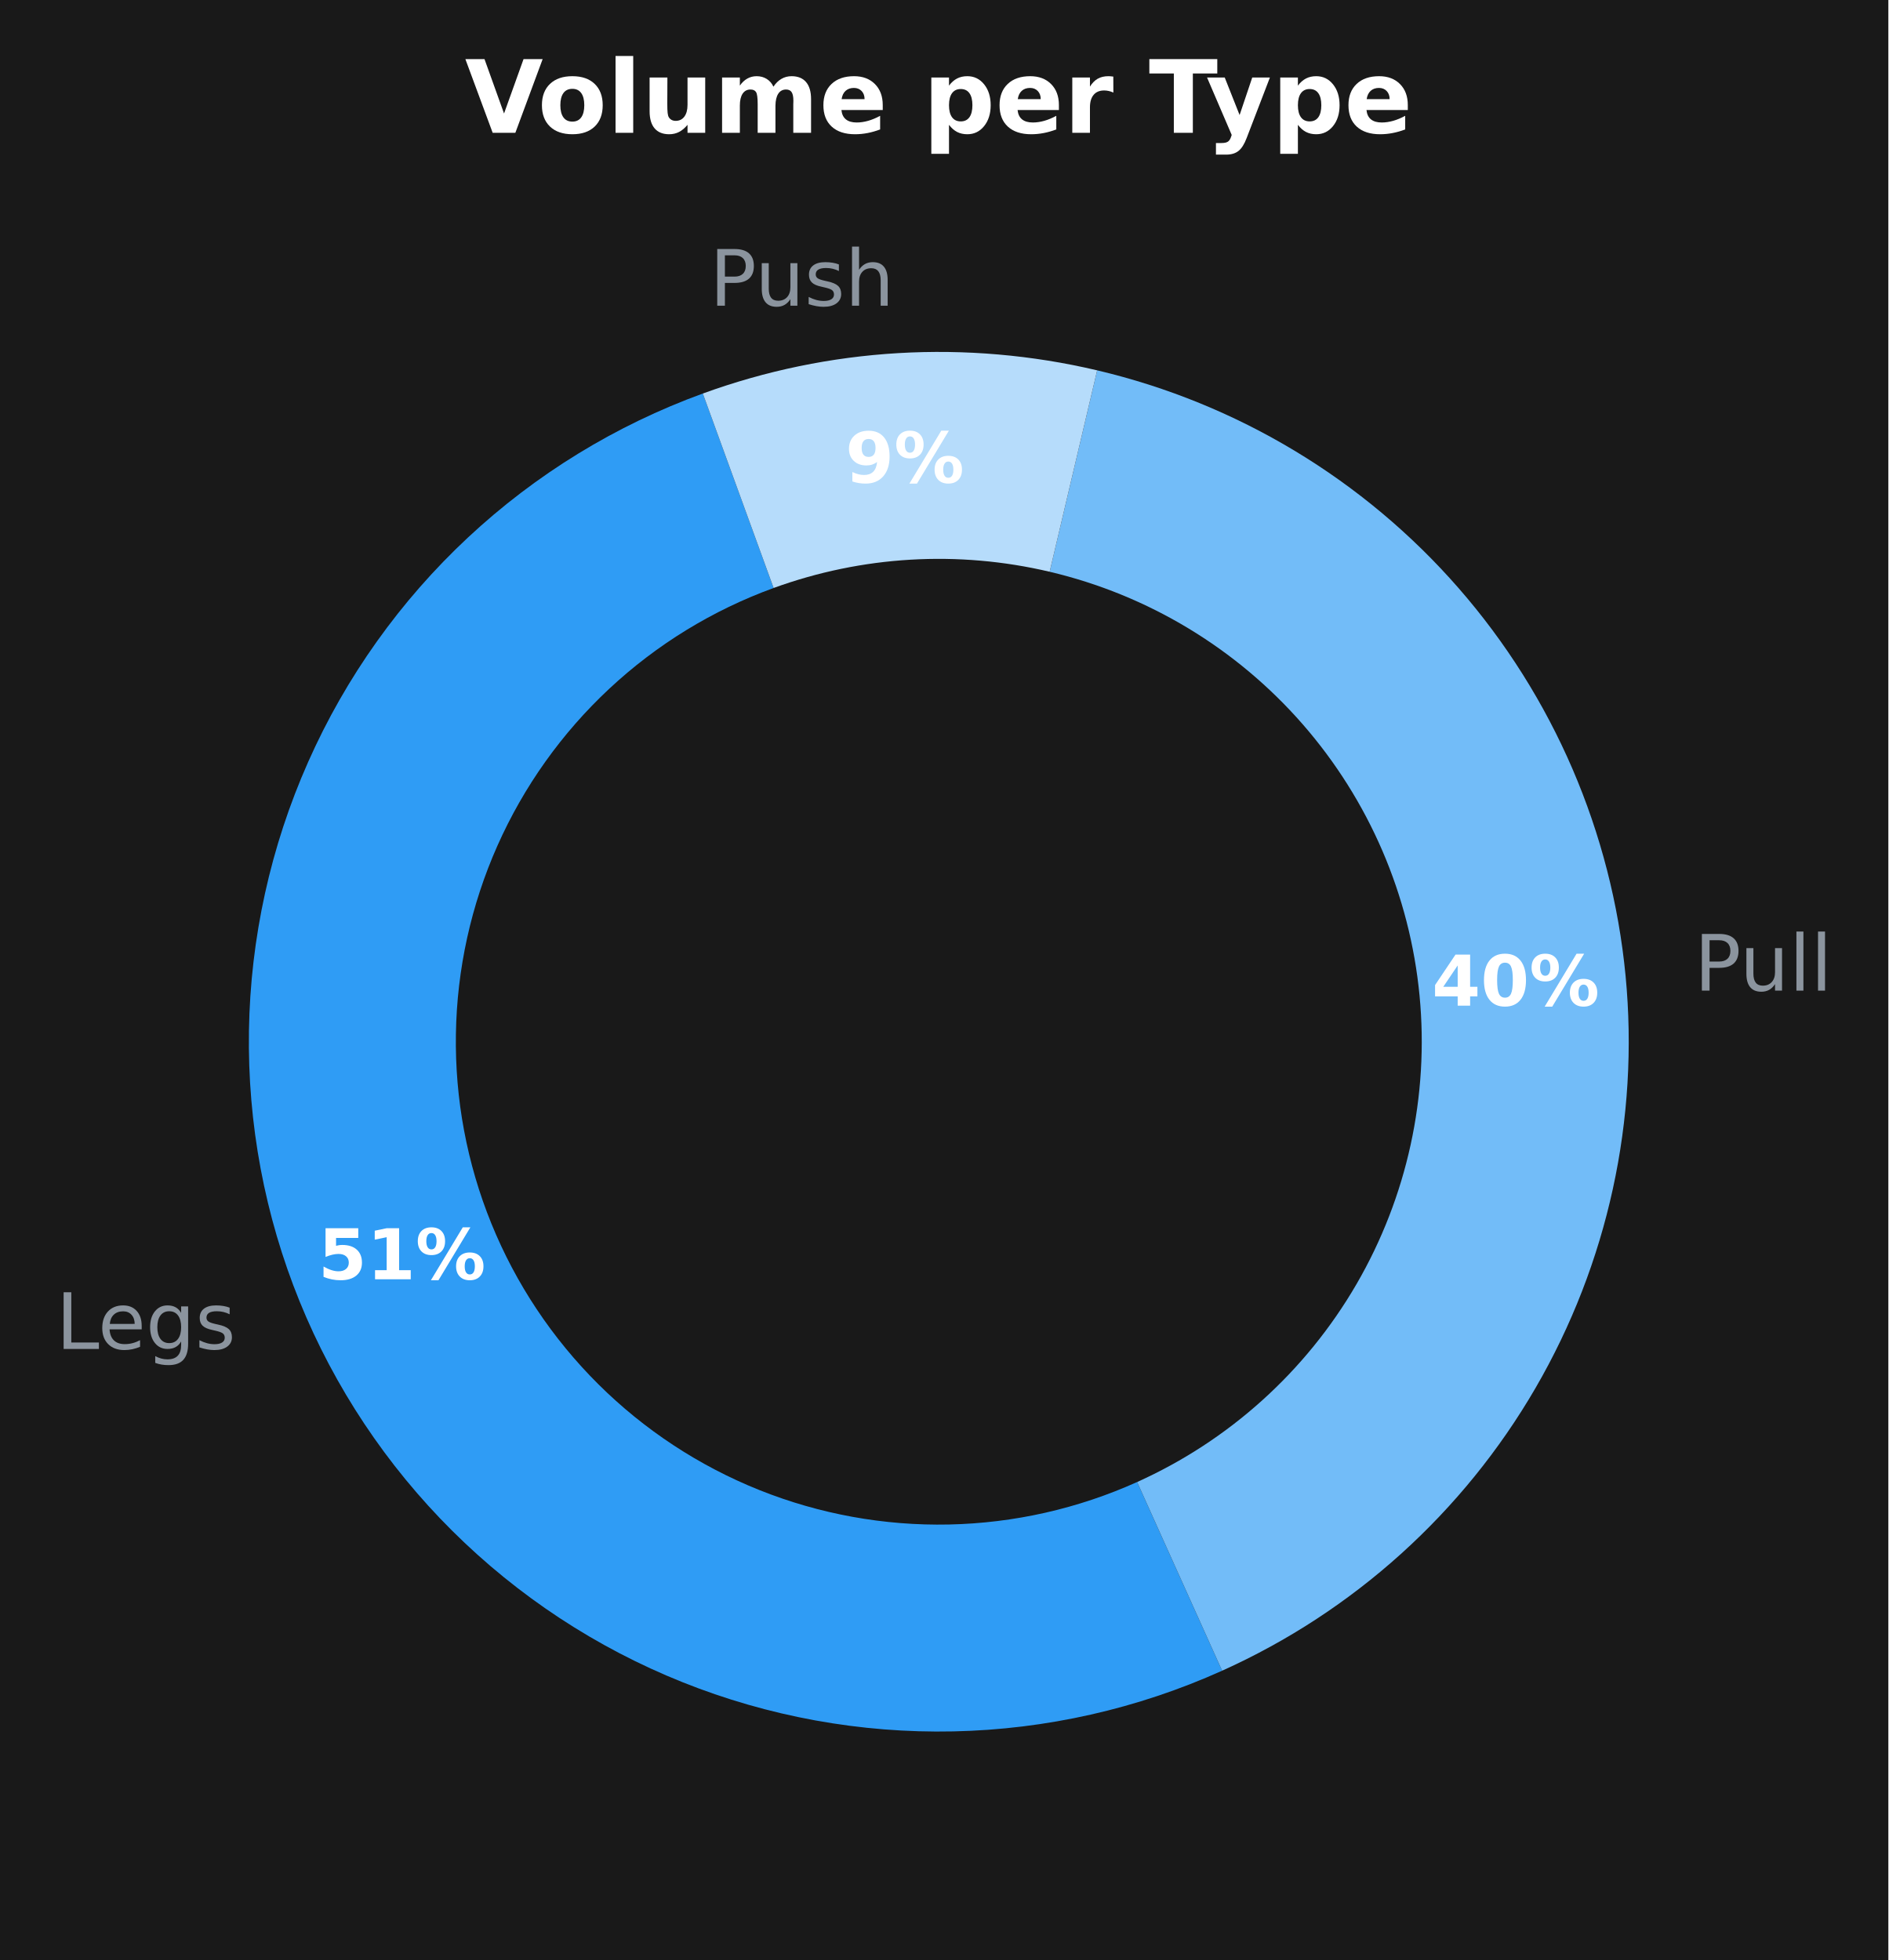
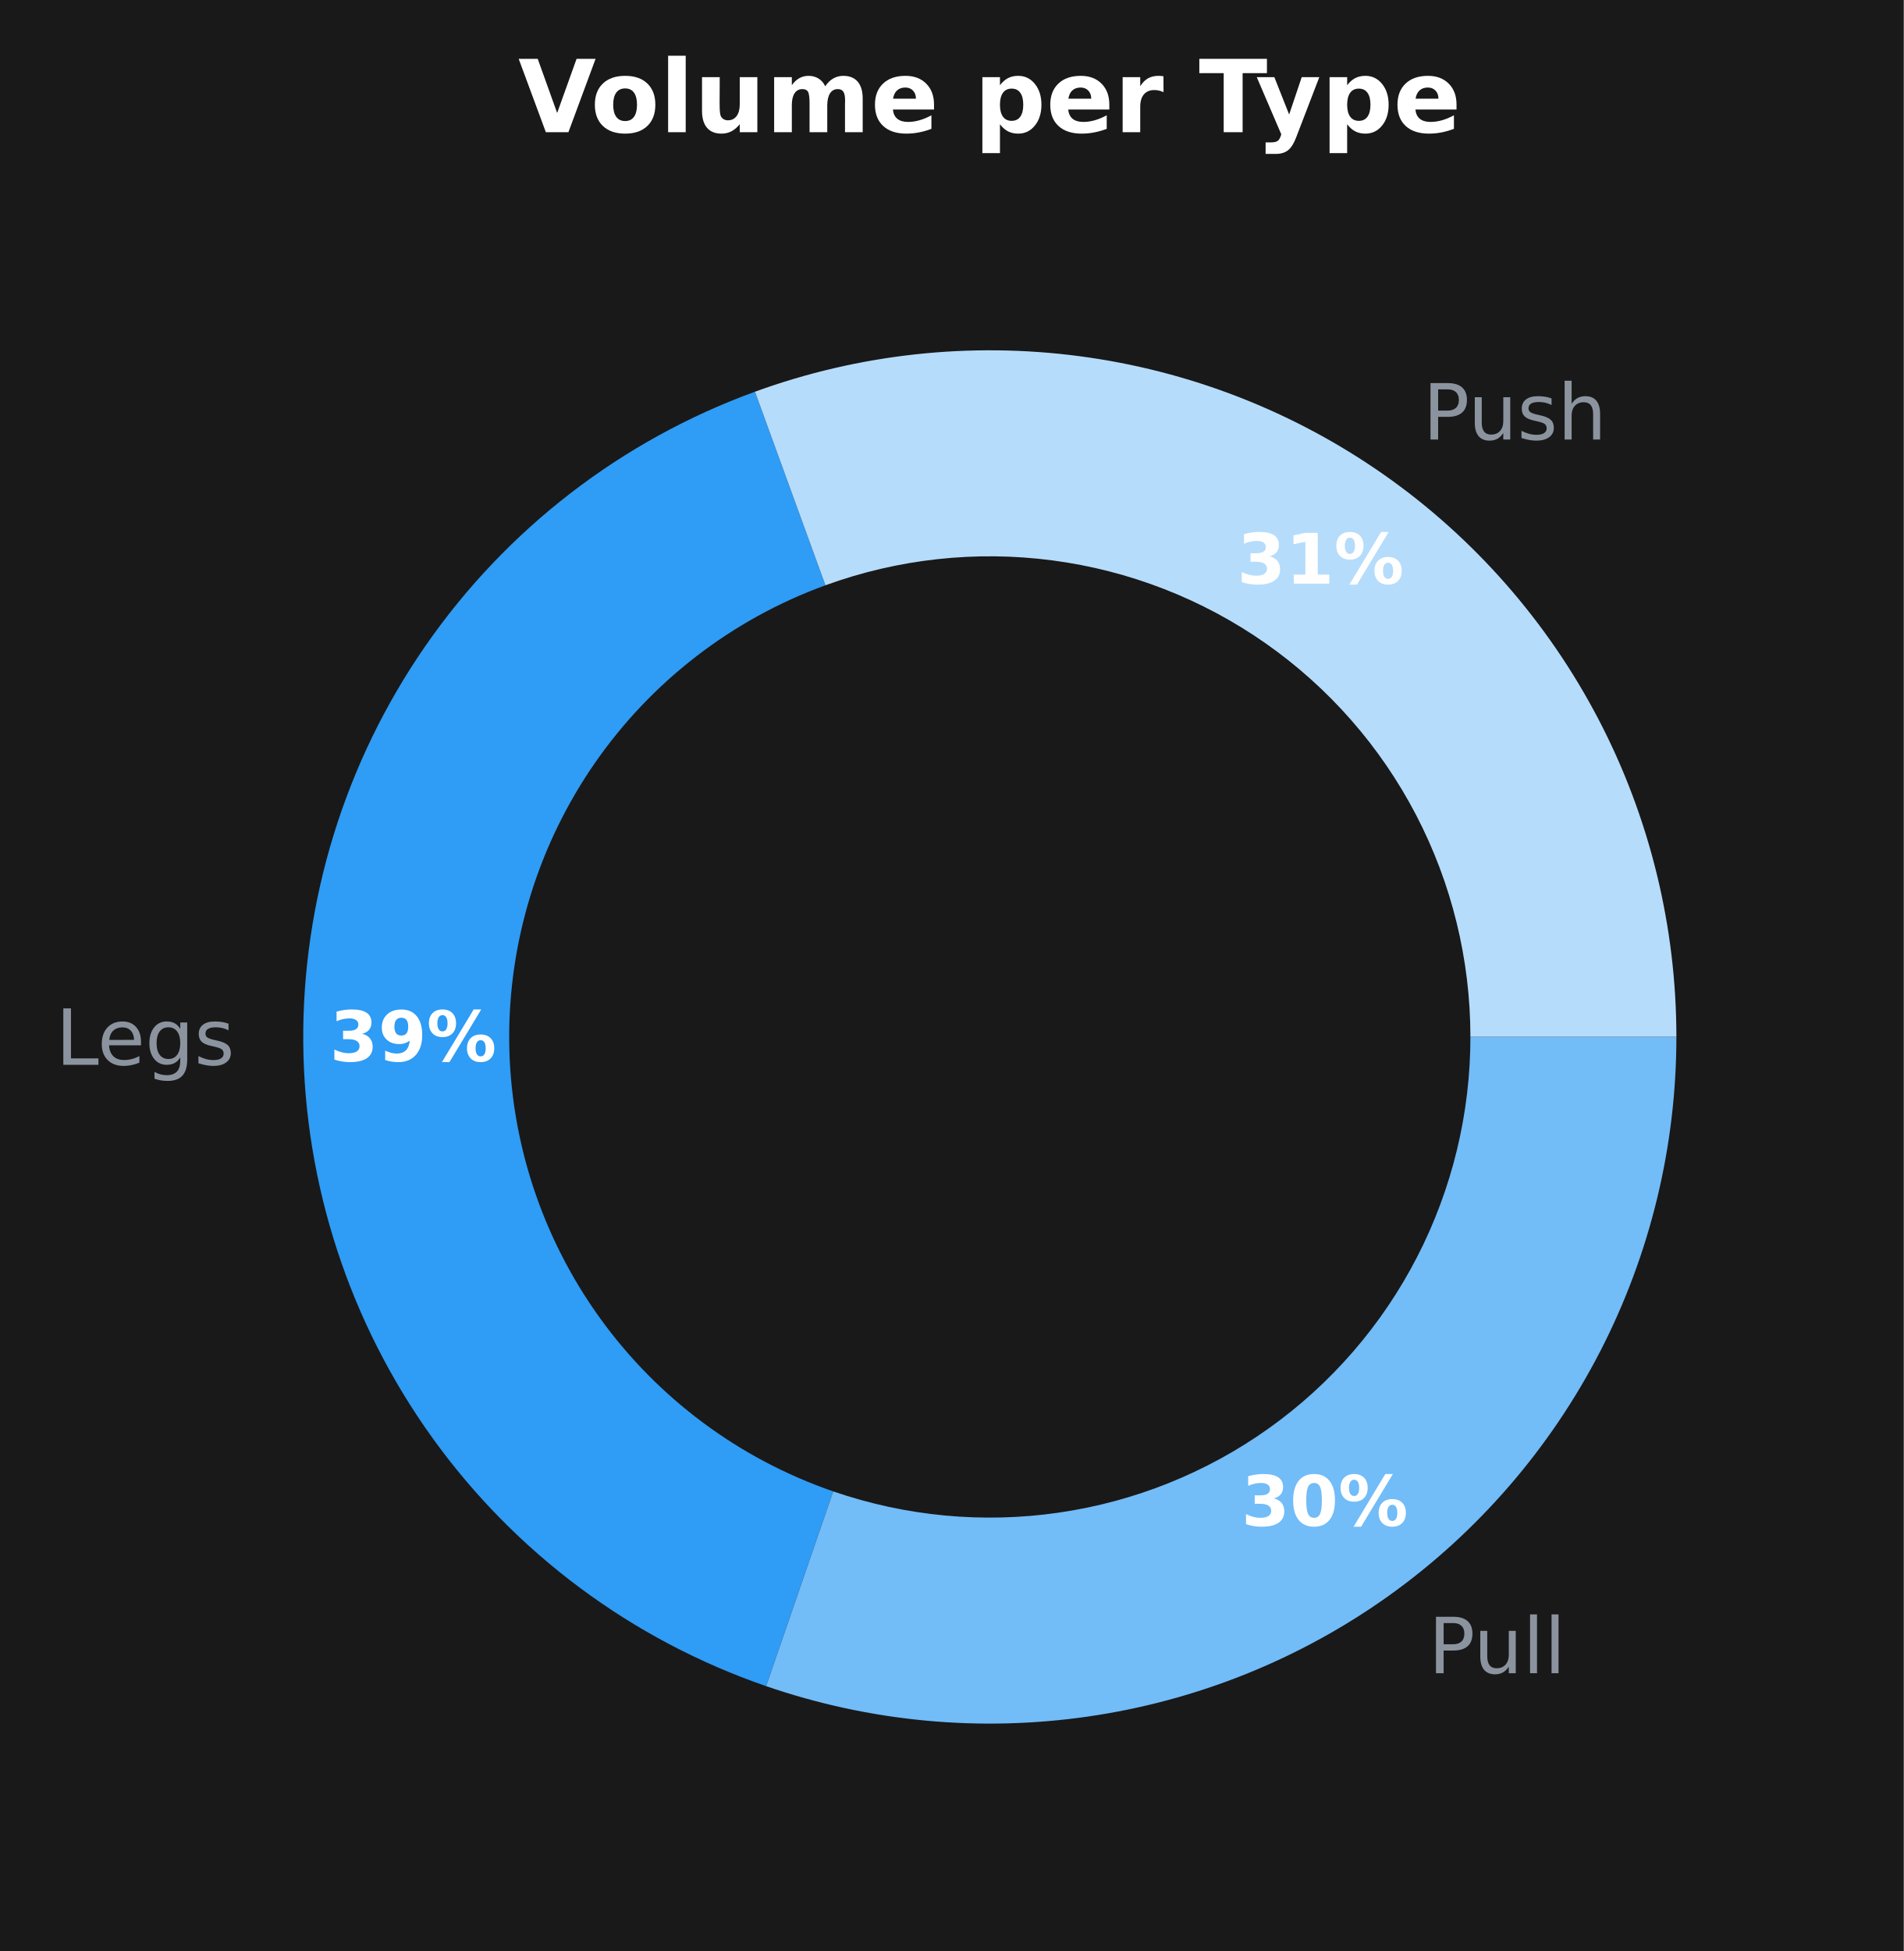
- <svg xmlns="http://www.w3.org/2000/svg" xmlns:xlink="http://www.w3.org/1999/xlink" width="242.774pt" height="252.038pt" viewBox="0 0 242.774 252.038" version="1.1">
+ <svg xmlns="http://www.w3.org/2000/svg" xmlns:xlink="http://www.w3.org/1999/xlink" width="245.959pt" height="252.038pt" viewBox="0 0 245.959 252.038" version="1.1">
  <defs>
    <style type="text/css">*{stroke-linejoin: round; stroke-linecap: butt}</style>
  </defs>
  <g id="figure_1">
    <g id="patch_1">
-       <path d="M 0 252.038  L 242.774 252.038  L 242.774 0  L 0 0  z " style="fill: #191919" />
+       <path d="M 0 252.038  L 245.959 252.038  L 245.959 0  L 0 0  z " style="fill: #191919" />
    </g>
    <g id="axes_1">
      <g id="patch_2">
-         <path d="M 90.36 50.603  C 79.154 54.682 68.885 60.979 60.168 69.116  C 51.451 77.254 44.464 87.066 39.625 97.966  C 34.786 108.865 32.195 120.629 32.006 132.552  C 31.817 144.476 34.034 156.316 38.525 167.363  C 43.016 178.41 49.689 188.439 58.144 196.849  C 66.598 205.259 76.663 211.878 87.734 216.309  C 98.805 220.741 110.657 222.895 122.579 222.642  C 134.502 222.389 146.251 219.735 157.125 214.838  L 146.197 190.574  C 138.586 194.002 130.361 195.86 122.015 196.037  C 113.669 196.214 105.373 194.706 97.623 191.604  C 89.874 188.502 82.829 183.868 76.91 177.982  C 70.992 172.095 66.321 165.075 63.177 157.342  C 60.034 149.609 58.481 141.321 58.614 132.974  C 58.746 124.628 60.56 116.393 63.947 108.763  C 67.334 101.134 72.225 94.265 78.327 88.569  C 84.429 82.873 91.618 78.465 99.462 75.61  z " style="fill: #2f9cf5" />
+         <path d="M 97.54 50.603  C 80.314 56.873 65.448 68.331 54.998 83.393  C 44.548 98.454 39.02 116.391 39.178 134.722  C 39.336 153.052 45.172 170.891 55.88 185.77  C 66.587 200.65 81.648 211.85 98.98 217.822  L 107.649 192.663  C 95.517 188.483 84.975 180.642 77.479 170.227  C 69.984 159.811 65.899 147.324 65.788 134.492  C 65.678 121.661 69.547 109.105 76.862 98.562  C 84.177 88.019 94.583 79.999 106.642 75.61  z " style="fill: #2f9cf5" />
      </g>
      <g id="patch_3">
-         <path d="M 157.125 214.838  C 174.02 207.229 188.113 194.514 197.415 178.489  C 206.717 162.464 210.768 143.919 208.996 125.475  C 207.224 107.031 199.717 89.597 187.534 75.636  C 175.351 61.675 159.094 51.876 141.06 47.622  L 134.952 73.523  C 147.576 76.5 158.955 83.36 167.483 93.132  C 176.011 102.905 181.267 115.109 182.507 128.02  C 183.747 140.931 180.912 153.912 174.4 165.13  C 167.889 176.347 158.023 185.248 146.197 190.574  z " style="fill: #72bcf8" />
+         <path d="M 98.98 217.822  C 112.341 222.427 126.611 223.772 140.598 221.745  C 154.584 219.719 167.886 214.379 179.391 206.172  C 190.897 197.965 200.276 187.125 206.745 174.56  C 213.214 161.995 216.587 148.064 216.583 133.932  L 189.971 133.939  C 189.974 143.832 187.613 153.584 183.085 162.38  C 178.557 171.175 171.991 178.763 163.938 184.508  C 155.884 190.253 146.573 193.991 136.782 195.409  C 126.992 196.828 117.002 195.886 107.649 192.663  z " style="fill: #72bcf8" />
      </g>
      <g id="patch_4">
-         <path d="M 141.06 47.622  C 132.69 45.648 124.077 44.902 115.492 45.407  C 106.907 45.912 98.441 47.662 90.36 50.603  L 99.462 75.61  C 105.118 73.551 111.045 72.326 117.054 71.972  C 123.063 71.619 129.092 72.141 134.952 73.523  z " style="fill: #b6dcfb" />
+         <path d="M 216.583 133.932  C 216.578 119.674 213.137 105.626 206.551 92.981  C 199.965 80.337 190.426 69.464 178.746 61.288  C 167.066 53.112 153.586 47.872 139.45 46.012  C 125.315 44.152 110.937 45.727 97.54 50.603  L 106.642 75.61  C 116.02 72.196 126.084 71.094 135.979 72.396  C 145.873 73.698 155.31 77.366 163.486 83.089  C 171.662 88.812 178.339 96.423 182.949 105.274  C 187.559 114.126 189.968 123.959 189.971 133.939  z " style="fill: #b6dcfb" />
      </g>
      <g id="matplotlib.axis_1" />
      <g id="matplotlib.axis_2" />
      <g id="text_1">
-         <g style="fill: #8b949e" transform="translate(7.2 173.463) scale(0.1 -0.1)">
+         <g style="fill: #8b949e" transform="translate(7.2 137.5573) scale(0.1 -0.1)">
          <defs>
            <path id="DejaVuSans-4c" d="M 628 4666  L 1259 4666  L 1259 531  L 3531 531  L 3531 0  L 628 0  L 628 4666  z " transform="scale(0.015625)" />
            <path id="DejaVuSans-65" d="M 3597 1894  L 3597 1613  L 953 1613  Q 991 1019 1311 708  Q 1631 397 2203 397  Q 2534 397 2845 478  Q 3156 559 3463 722  L 3463 178  Q 3153 47 2828 -22  Q 2503 -91 2169 -91  Q 1331 -91 842 396  Q 353 884 353 1716  Q 353 2575 817 3079  Q 1281 3584 2069 3584  Q 2775 3584 3186 3129  Q 3597 2675 3597 1894  z M 3022 2063  Q 3016 2534 2758 2815  Q 2500 3097 2075 3097  Q 1594 3097 1305 2825  Q 1016 2553 972 2059  L 3022 2063  z " transform="scale(0.015625)" />
            <path id="DejaVuSans-67" d="M 2906 1791  Q 2906 2416 2648 2759  Q 2391 3103 1925 3103  Q 1463 3103 1205 2759  Q 947 2416 947 1791  Q 947 1169 1205 825  Q 1463 481 1925 481  Q 2391 481 2648 825  Q 2906 1169 2906 1791  z M 3481 434  Q 3481 -459 3084 -895  Q 2688 -1331 1869 -1331  Q 1566 -1331 1297 -1286  Q 1028 -1241 775 -1147  L 775 -588  Q 1028 -725 1275 -790  Q 1522 -856 1778 -856  Q 2344 -856 2625 -561  Q 2906 -266 2906 331  L 2906 616  Q 2728 306 2450 153  Q 2172 0 1784 0  Q 1141 0 747 490  Q 353 981 353 1791  Q 353 2603 747 3093  Q 1141 3584 1784 3584  Q 2172 3584 2450 3431  Q 2728 3278 2906 2969  L 2906 3500  L 3481 3500  L 3481 434  z " transform="scale(0.015625)" />
            <path id="DejaVuSans-73" d="M 2834 3397  L 2834 2853  Q 2591 2978 2328 3040  Q 2066 3103 1784 3103  Q 1356 3103 1142 2972  Q 928 2841 928 2578  Q 928 2378 1081 2264  Q 1234 2150 1697 2047  L 1894 2003  Q 2506 1872 2764 1633  Q 3022 1394 3022 966  Q 3022 478 2636 193  Q 2250 -91 1575 -91  Q 1294 -91 989 -36  Q 684 19 347 128  L 347 722  Q 666 556 975 473  Q 1284 391 1588 391  Q 1994 391 2212 530  Q 2431 669 2431 922  Q 2431 1156 2273 1281  Q 2116 1406 1581 1522  L 1381 1569  Q 847 1681 609 1914  Q 372 2147 372 2553  Q 372 3047 722 3315  Q 1072 3584 1716 3584  Q 2034 3584 2315 3537  Q 2597 3491 2834 3397  z " transform="scale(0.015625)" />
          </defs>
          <use xlink:href="#DejaVuSans-4c" />
          <use xlink:href="#DejaVuSans-65" transform="translate(53.96289 0)" />
          <use xlink:href="#DejaVuSans-67" transform="translate(115.4863 0)" />
          <use xlink:href="#DejaVuSans-73" transform="translate(178.9629 0)" />
        </g>
      </g>
      <g id="text_2">
-         <g style="fill: #ffffff" transform="translate(40.90177 164.5018) scale(0.09 -0.09)">
+         <g style="fill: #ffffff" transform="translate(42.59883 137.0828) scale(0.09 -0.09)">
          <defs>
-             <path id="DejaVuSans-Bold-35" d="M 678 4666  L 3669 4666  L 3669 3781  L 1638 3781  L 1638 3059  Q 1775 3097 1914 3117  Q 2053 3138 2203 3138  Q 3056 3138 3531 2711  Q 4006 2284 4006 1522  Q 4006 766 3489 337  Q 2972 -91 2053 -91  Q 1656 -91 1267 -14  Q 878 63 494 219  L 494 1166  Q 875 947 1217 837  Q 1559 728 1863 728  Q 2300 728 2551 942  Q 2803 1156 2803 1522  Q 2803 1891 2551 2103  Q 2300 2316 1863 2316  Q 1603 2316 1309 2248  Q 1016 2181 678 2041  L 678 4666  z " transform="scale(0.015625)" />
-             <path id="DejaVuSans-Bold-31" d="M 750 831  L 1813 831  L 1813 3847  L 722 3622  L 722 4441  L 1806 4666  L 2950 4666  L 2950 831  L 4013 831  L 4013 0  L 750 0  L 750 831  z " transform="scale(0.015625)" />
+             <path id="DejaVuSans-Bold-33" d="M 2981 2516  Q 3453 2394 3698 2092  Q 3944 1791 3944 1325  Q 3944 631 3412 270  Q 2881 -91 1863 -91  Q 1503 -91 1142 -33  Q 781 25 428 141  L 428 1069  Q 766 900 1098 814  Q 1431 728 1753 728  Q 2231 728 2486 893  Q 2741 1059 2741 1369  Q 2741 1688 2480 1852  Q 2219 2016 1709 2016  L 1228 2016  L 1228 2791  L 1734 2791  Q 2188 2791 2409 2933  Q 2631 3075 2631 3366  Q 2631 3634 2415 3781  Q 2200 3928 1806 3928  Q 1516 3928 1219 3862  Q 922 3797 628 3669  L 628 4550  Q 984 4650 1334 4700  Q 1684 4750 2022 4750  Q 2931 4750 3382 4451  Q 3834 4153 3834 3553  Q 3834 3144 3618 2883  Q 3403 2622 2981 2516  z " transform="scale(0.015625)" />
+             <path id="DejaVuSans-Bold-39" d="M 641 103  L 641 966  Q 928 831 1190 764  Q 1453 697 1709 697  Q 2247 697 2547 995  Q 2847 1294 2900 1881  Q 2688 1725 2447 1647  Q 2206 1569 1925 1569  Q 1209 1569 770 1986  Q 331 2403 331 3084  Q 331 3838 820 4291  Q 1309 4744 2131 4744  Q 3044 4744 3544 4128  Q 4044 3513 4044 2388  Q 4044 1231 3459 570  Q 2875 -91 1856 -91  Q 1528 -91 1228 -42  Q 928 6 641 103  z M 2125 2350  Q 2441 2350 2600 2554  Q 2759 2759 2759 3169  Q 2759 3575 2600 3781  Q 2441 3988 2125 3988  Q 1809 3988 1650 3781  Q 1491 3575 1491 3169  Q 1491 2759 1650 2554  Q 1809 2350 2125 2350  z " transform="scale(0.015625)" />
            <path id="DejaVuSans-Bold-25" d="M 4959 1925  Q 4738 1925 4616 1733  Q 4494 1541 4494 1184  Q 4494 825 4614 633  Q 4734 441 4959 441  Q 5184 441 5303 633  Q 5422 825 5422 1184  Q 5422 1541 5301 1733  Q 5181 1925 4959 1925  z M 4959 2450  Q 5541 2450 5875 2112  Q 6209 1775 6209 1184  Q 6209 594 5875 251  Q 5541 -91 4959 -91  Q 4378 -91 4042 251  Q 3706 594 3706 1184  Q 3706 1772 4042 2111  Q 4378 2450 4959 2450  z M 2094 -91  L 1403 -91  L 4319 4750  L 5013 4750  L 2094 -91  z M 1453 4750  Q 2034 4750 2367 4411  Q 2700 4072 2700 3481  Q 2700 2891 2367 2550  Q 2034 2209 1453 2209  Q 872 2209 539 2550  Q 206 2891 206 3481  Q 206 4072 539 4411  Q 872 4750 1453 4750  z M 1453 4225  Q 1228 4225 1106 4031  Q 984 3838 984 3481  Q 984 3122 1106 2926  Q 1228 2731 1453 2731  Q 1678 2731 1798 2926  Q 1919 3122 1919 3481  Q 1919 3838 1797 4031  Q 1675 4225 1453 4225  z " transform="scale(0.015625)" />
          </defs>
-           <use xlink:href="#DejaVuSans-Bold-35" />
-           <use xlink:href="#DejaVuSans-Bold-31" transform="translate(69.58008 0)" />
+           <use xlink:href="#DejaVuSans-Bold-33" />
+           <use xlink:href="#DejaVuSans-Bold-39" transform="translate(69.58008 0)" />
          <use xlink:href="#DejaVuSans-Bold-25" transform="translate(139.1602 0)" />
        </g>
      </g>
      <g id="text_3">
-         <g style="fill: #8b949e" transform="translate(217.8259 127.3861) scale(0.1 -0.1)">
+         <g style="fill: #8b949e" transform="translate(184.5428 216.1524) scale(0.1 -0.1)">
          <defs>
            <path id="DejaVuSans-50" d="M 1259 4147  L 1259 2394  L 2053 2394  Q 2494 2394 2734 2622  Q 2975 2850 2975 3272  Q 2975 3691 2734 3919  Q 2494 4147 2053 4147  L 1259 4147  z M 628 4666  L 2053 4666  Q 2838 4666 3239 4311  Q 3641 3956 3641 3272  Q 3641 2581 3239 2228  Q 2838 1875 2053 1875  L 1259 1875  L 1259 0  L 628 0  L 628 4666  z " transform="scale(0.015625)" />
            <path id="DejaVuSans-75" d="M 544 1381  L 544 3500  L 1119 3500  L 1119 1403  Q 1119 906 1312 657  Q 1506 409 1894 409  Q 2359 409 2629 706  Q 2900 1003 2900 1516  L 2900 3500  L 3475 3500  L 3475 0  L 2900 0  L 2900 538  Q 2691 219 2414 64  Q 2138 -91 1772 -91  Q 1169 -91 856 284  Q 544 659 544 1381  z M 1991 3584  L 1991 3584  z " transform="scale(0.015625)" />
            <path id="DejaVuSans-6c" d="M 603 4863  L 1178 4863  L 1178 0  L 603 0  L 603 4863  z " transform="scale(0.015625)" />
          </defs>
          <use xlink:href="#DejaVuSans-50" />
          <use xlink:href="#DejaVuSans-75" transform="translate(58.55273 0)" />
          <use xlink:href="#DejaVuSans-6c" transform="translate(121.9316 0)" />
          <use xlink:href="#DejaVuSans-6c" transform="translate(149.7148 0)" />
        </g>
      </g>
      <g id="text_4">
-         <g style="fill: #ffffff" transform="translate(184.0974 129.3158) scale(0.09 -0.09)">
+         <g style="fill: #ffffff" transform="translate(160.3783 197.1009) scale(0.09 -0.09)">
          <defs>
-             <path id="DejaVuSans-Bold-34" d="M 2356 3675  L 1038 1722  L 2356 1722  L 2356 3675  z M 2156 4666  L 3494 4666  L 3494 1722  L 4159 1722  L 4159 850  L 3494 850  L 3494 0  L 2356 0  L 2356 850  L 288 850  L 288 1881  L 2156 4666  z " transform="scale(0.015625)" />
            <path id="DejaVuSans-Bold-30" d="M 2944 2338  Q 2944 3213 2780 3570  Q 2616 3928 2228 3928  Q 1841 3928 1675 3570  Q 1509 3213 1509 2338  Q 1509 1453 1675 1090  Q 1841 728 2228 728  Q 2613 728 2778 1090  Q 2944 1453 2944 2338  z M 4147 2328  Q 4147 1169 3647 539  Q 3147 -91 2228 -91  Q 1306 -91 806 539  Q 306 1169 306 2328  Q 306 3491 806 4120  Q 1306 4750 2228 4750  Q 3147 4750 3647 4120  Q 4147 3491 4147 2328  z " transform="scale(0.015625)" />
          </defs>
-           <use xlink:href="#DejaVuSans-Bold-34" />
+           <use xlink:href="#DejaVuSans-Bold-33" />
          <use xlink:href="#DejaVuSans-Bold-30" transform="translate(69.58008 0)" />
          <use xlink:href="#DejaVuSans-Bold-25" transform="translate(139.1602 0)" />
        </g>
      </g>
      <g id="text_5">
-         <g style="fill: #8b949e" transform="translate(91.23237 39.31117) scale(0.1 -0.1)">
+         <g style="fill: #8b949e" transform="translate(183.833 56.78072) scale(0.1 -0.1)">
          <defs>
            <path id="DejaVuSans-68" d="M 3513 2113  L 3513 0  L 2938 0  L 2938 2094  Q 2938 2591 2744 2837  Q 2550 3084 2163 3084  Q 1697 3084 1428 2787  Q 1159 2491 1159 1978  L 1159 0  L 581 0  L 581 4863  L 1159 4863  L 1159 2956  Q 1366 3272 1645 3428  Q 1925 3584 2291 3584  Q 2894 3584 3203 3211  Q 3513 2838 3513 2113  z " transform="scale(0.015625)" />
          </defs>
          <use xlink:href="#DejaVuSans-50" />
          <use xlink:href="#DejaVuSans-75" transform="translate(58.55273 0)" />
          <use xlink:href="#DejaVuSans-73" transform="translate(121.9316 0)" />
          <use xlink:href="#DejaVuSans-68" transform="translate(174.0312 0)" />
        </g>
      </g>
      <g id="text_6">
-         <g style="fill: #ffffff" transform="translate(108.685 62.05851) scale(0.09 -0.09)">
+         <g style="fill: #ffffff" transform="translate(159.8363 75.3989) scale(0.09 -0.09)">
          <defs>
-             <path id="DejaVuSans-Bold-39" d="M 641 103  L 641 966  Q 928 831 1190 764  Q 1453 697 1709 697  Q 2247 697 2547 995  Q 2847 1294 2900 1881  Q 2688 1725 2447 1647  Q 2206 1569 1925 1569  Q 1209 1569 770 1986  Q 331 2403 331 3084  Q 331 3838 820 4291  Q 1309 4744 2131 4744  Q 3044 4744 3544 4128  Q 4044 3513 4044 2388  Q 4044 1231 3459 570  Q 2875 -91 1856 -91  Q 1528 -91 1228 -42  Q 928 6 641 103  z M 2125 2350  Q 2441 2350 2600 2554  Q 2759 2759 2759 3169  Q 2759 3575 2600 3781  Q 2441 3988 2125 3988  Q 1809 3988 1650 3781  Q 1491 3575 1491 3169  Q 1491 2759 1650 2554  Q 1809 2350 2125 2350  z " transform="scale(0.015625)" />
+             <path id="DejaVuSans-Bold-31" d="M 750 831  L 1813 831  L 1813 3847  L 722 3622  L 722 4441  L 1806 4666  L 2950 4666  L 2950 831  L 4013 831  L 4013 0  L 750 0  L 750 831  z " transform="scale(0.015625)" />
          </defs>
-           <use xlink:href="#DejaVuSans-Bold-39" />
-           <use xlink:href="#DejaVuSans-Bold-25" transform="translate(69.58008 0)" />
+           <use xlink:href="#DejaVuSans-Bold-33" />
+           <use xlink:href="#DejaVuSans-Bold-31" transform="translate(69.58008 0)" />
+           <use xlink:href="#DejaVuSans-Bold-25" transform="translate(139.1602 0)" />
        </g>
      </g>
      <g id="text_7">
-         <g style="fill: #ffffff" transform="translate(59.76935 17.07797) scale(0.13 -0.13)">
+         <g style="fill: #ffffff" transform="translate(66.94922 17.07797) scale(0.13 -0.13)">
          <defs>
            <path id="DejaVuSans-Bold-56" d="M 31 4666  L 1241 4666  L 2478 1222  L 3713 4666  L 4922 4666  L 3194 0  L 1759 0  L 31 4666  z " transform="scale(0.015625)" />
            <path id="DejaVuSans-Bold-6f" d="M 2203 2784  Q 1831 2784 1636 2517  Q 1441 2250 1441 1747  Q 1441 1244 1636 976  Q 1831 709 2203 709  Q 2569 709 2762 976  Q 2956 1244 2956 1747  Q 2956 2250 2762 2517  Q 2569 2784 2203 2784  z M 2203 3584  Q 3106 3584 3614 3096  Q 4122 2609 4122 1747  Q 4122 884 3614 396  Q 3106 -91 2203 -91  Q 1297 -91 786 396  Q 275 884 275 1747  Q 275 2609 786 3096  Q 1297 3584 2203 3584  z " transform="scale(0.015625)" />
            <path id="DejaVuSans-Bold-6c" d="M 538 4863  L 1656 4863  L 1656 0  L 538 0  L 538 4863  z " transform="scale(0.015625)" />
            <path id="DejaVuSans-Bold-75" d="M 500 1363  L 500 3500  L 1625 3500  L 1625 3150  Q 1625 2866 1622 2436  Q 1619 2006 1619 1863  Q 1619 1441 1641 1255  Q 1663 1069 1716 984  Q 1784 875 1895 815  Q 2006 756 2150 756  Q 2500 756 2700 1025  Q 2900 1294 2900 1772  L 2900 3500  L 4019 3500  L 4019 0  L 2900 0  L 2900 506  Q 2647 200 2364 54  Q 2081 -91 1741 -91  Q 1134 -91 817 281  Q 500 653 500 1363  z " transform="scale(0.015625)" />
            <path id="DejaVuSans-Bold-6d" d="M 3781 2919  Q 3994 3244 4286 3414  Q 4578 3584 4928 3584  Q 5531 3584 5847 3212  Q 6163 2841 6163 2131  L 6163 0  L 5038 0  L 5038 1825  Q 5041 1866 5042 1909  Q 5044 1953 5044 2034  Q 5044 2406 4934 2573  Q 4825 2741 4581 2741  Q 4263 2741 4089 2478  Q 3916 2216 3909 1719  L 3909 0  L 2784 0  L 2784 1825  Q 2784 2406 2684 2573  Q 2584 2741 2328 2741  Q 2006 2741 1831 2477  Q 1656 2213 1656 1722  L 1656 0  L 531 0  L 531 3500  L 1656 3500  L 1656 2988  Q 1863 3284 2130 3434  Q 2397 3584 2719 3584  Q 3081 3584 3359 3409  Q 3638 3234 3781 2919  z " transform="scale(0.015625)" />
            <path id="DejaVuSans-Bold-65" d="M 4031 1759  L 4031 1441  L 1416 1441  Q 1456 1047 1700 850  Q 1944 653 2381 653  Q 2734 653 3104 758  Q 3475 863 3866 1075  L 3866 213  Q 3469 63 3072 -14  Q 2675 -91 2278 -91  Q 1328 -91 801 392  Q 275 875 275 1747  Q 275 2603 792 3093  Q 1309 3584 2216 3584  Q 3041 3584 3536 3087  Q 4031 2591 4031 1759  z M 2881 2131  Q 2881 2450 2695 2645  Q 2509 2841 2209 2841  Q 1884 2841 1681 2658  Q 1478 2475 1428 2131  L 2881 2131  z " transform="scale(0.015625)" />
            <path id="DejaVuSans-Bold-20" transform="scale(0.015625)" />
            <path id="DejaVuSans-Bold-70" d="M 1656 506  L 1656 -1331  L 538 -1331  L 538 3500  L 1656 3500  L 1656 2988  Q 1888 3294 2169 3439  Q 2450 3584 2816 3584  Q 3463 3584 3878 3070  Q 4294 2556 4294 1747  Q 4294 938 3878 423  Q 3463 -91 2816 -91  Q 2450 -91 2169 54  Q 1888 200 1656 506  z M 2400 2772  Q 2041 2772 1848 2508  Q 1656 2244 1656 1747  Q 1656 1250 1848 986  Q 2041 722 2400 722  Q 2759 722 2948 984  Q 3138 1247 3138 1747  Q 3138 2247 2948 2509  Q 2759 2772 2400 2772  z " transform="scale(0.015625)" />
            <path id="DejaVuSans-Bold-72" d="M 3138 2547  Q 2991 2616 2845 2648  Q 2700 2681 2553 2681  Q 2122 2681 1889 2404  Q 1656 2128 1656 1613  L 1656 0  L 538 0  L 538 3500  L 1656 3500  L 1656 2925  Q 1872 3269 2151 3426  Q 2431 3584 2822 3584  Q 2878 3584 2943 3579  Q 3009 3575 3134 3559  L 3138 2547  z " transform="scale(0.015625)" />
            <path id="DejaVuSans-Bold-54" d="M 31 4666  L 4331 4666  L 4331 3756  L 2784 3756  L 2784 0  L 1581 0  L 1581 3756  L 31 3756  L 31 4666  z " transform="scale(0.015625)" />
            <path id="DejaVuSans-Bold-79" d="M 78 3500  L 1197 3500  L 2138 1125  L 2938 3500  L 4056 3500  L 2584 -331  Q 2363 -916 2067 -1148  Q 1772 -1381 1288 -1381  L 641 -1381  L 641 -647  L 991 -647  Q 1275 -647 1404 -556  Q 1534 -466 1606 -231  L 1638 -134  L 78 3500  z " transform="scale(0.015625)" />
          </defs>
          <use xlink:href="#DejaVuSans-Bold-56" />
          <use xlink:href="#DejaVuSans-Bold-6f" transform="translate(71.89258 0)" />
          <use xlink:href="#DejaVuSans-Bold-6c" transform="translate(140.5938 0)" />
          <use xlink:href="#DejaVuSans-Bold-75" transform="translate(174.8711 0)" />
          <use xlink:href="#DejaVuSans-Bold-6d" transform="translate(246.0625 0)" />
          <use xlink:href="#DejaVuSans-Bold-65" transform="translate(350.2617 0)" />
          <use xlink:href="#DejaVuSans-Bold-20" transform="translate(418.084 0)" />
          <use xlink:href="#DejaVuSans-Bold-70" transform="translate(452.8984 0)" />
          <use xlink:href="#DejaVuSans-Bold-65" transform="translate(524.4805 0)" />
          <use xlink:href="#DejaVuSans-Bold-72" transform="translate(592.3027 0)" />
          <use xlink:href="#DejaVuSans-Bold-20" transform="translate(641.6191 0)" />
          <use xlink:href="#DejaVuSans-Bold-54" transform="translate(676.4336 0)" />
          <use xlink:href="#DejaVuSans-Bold-79" transform="translate(732.7715 0)" />
          <use xlink:href="#DejaVuSans-Bold-70" transform="translate(797.957 0)" />
          <use xlink:href="#DejaVuSans-Bold-65" transform="translate(869.5391 0)" />
        </g>
      </g>
    </g>
  </g>
</svg>
